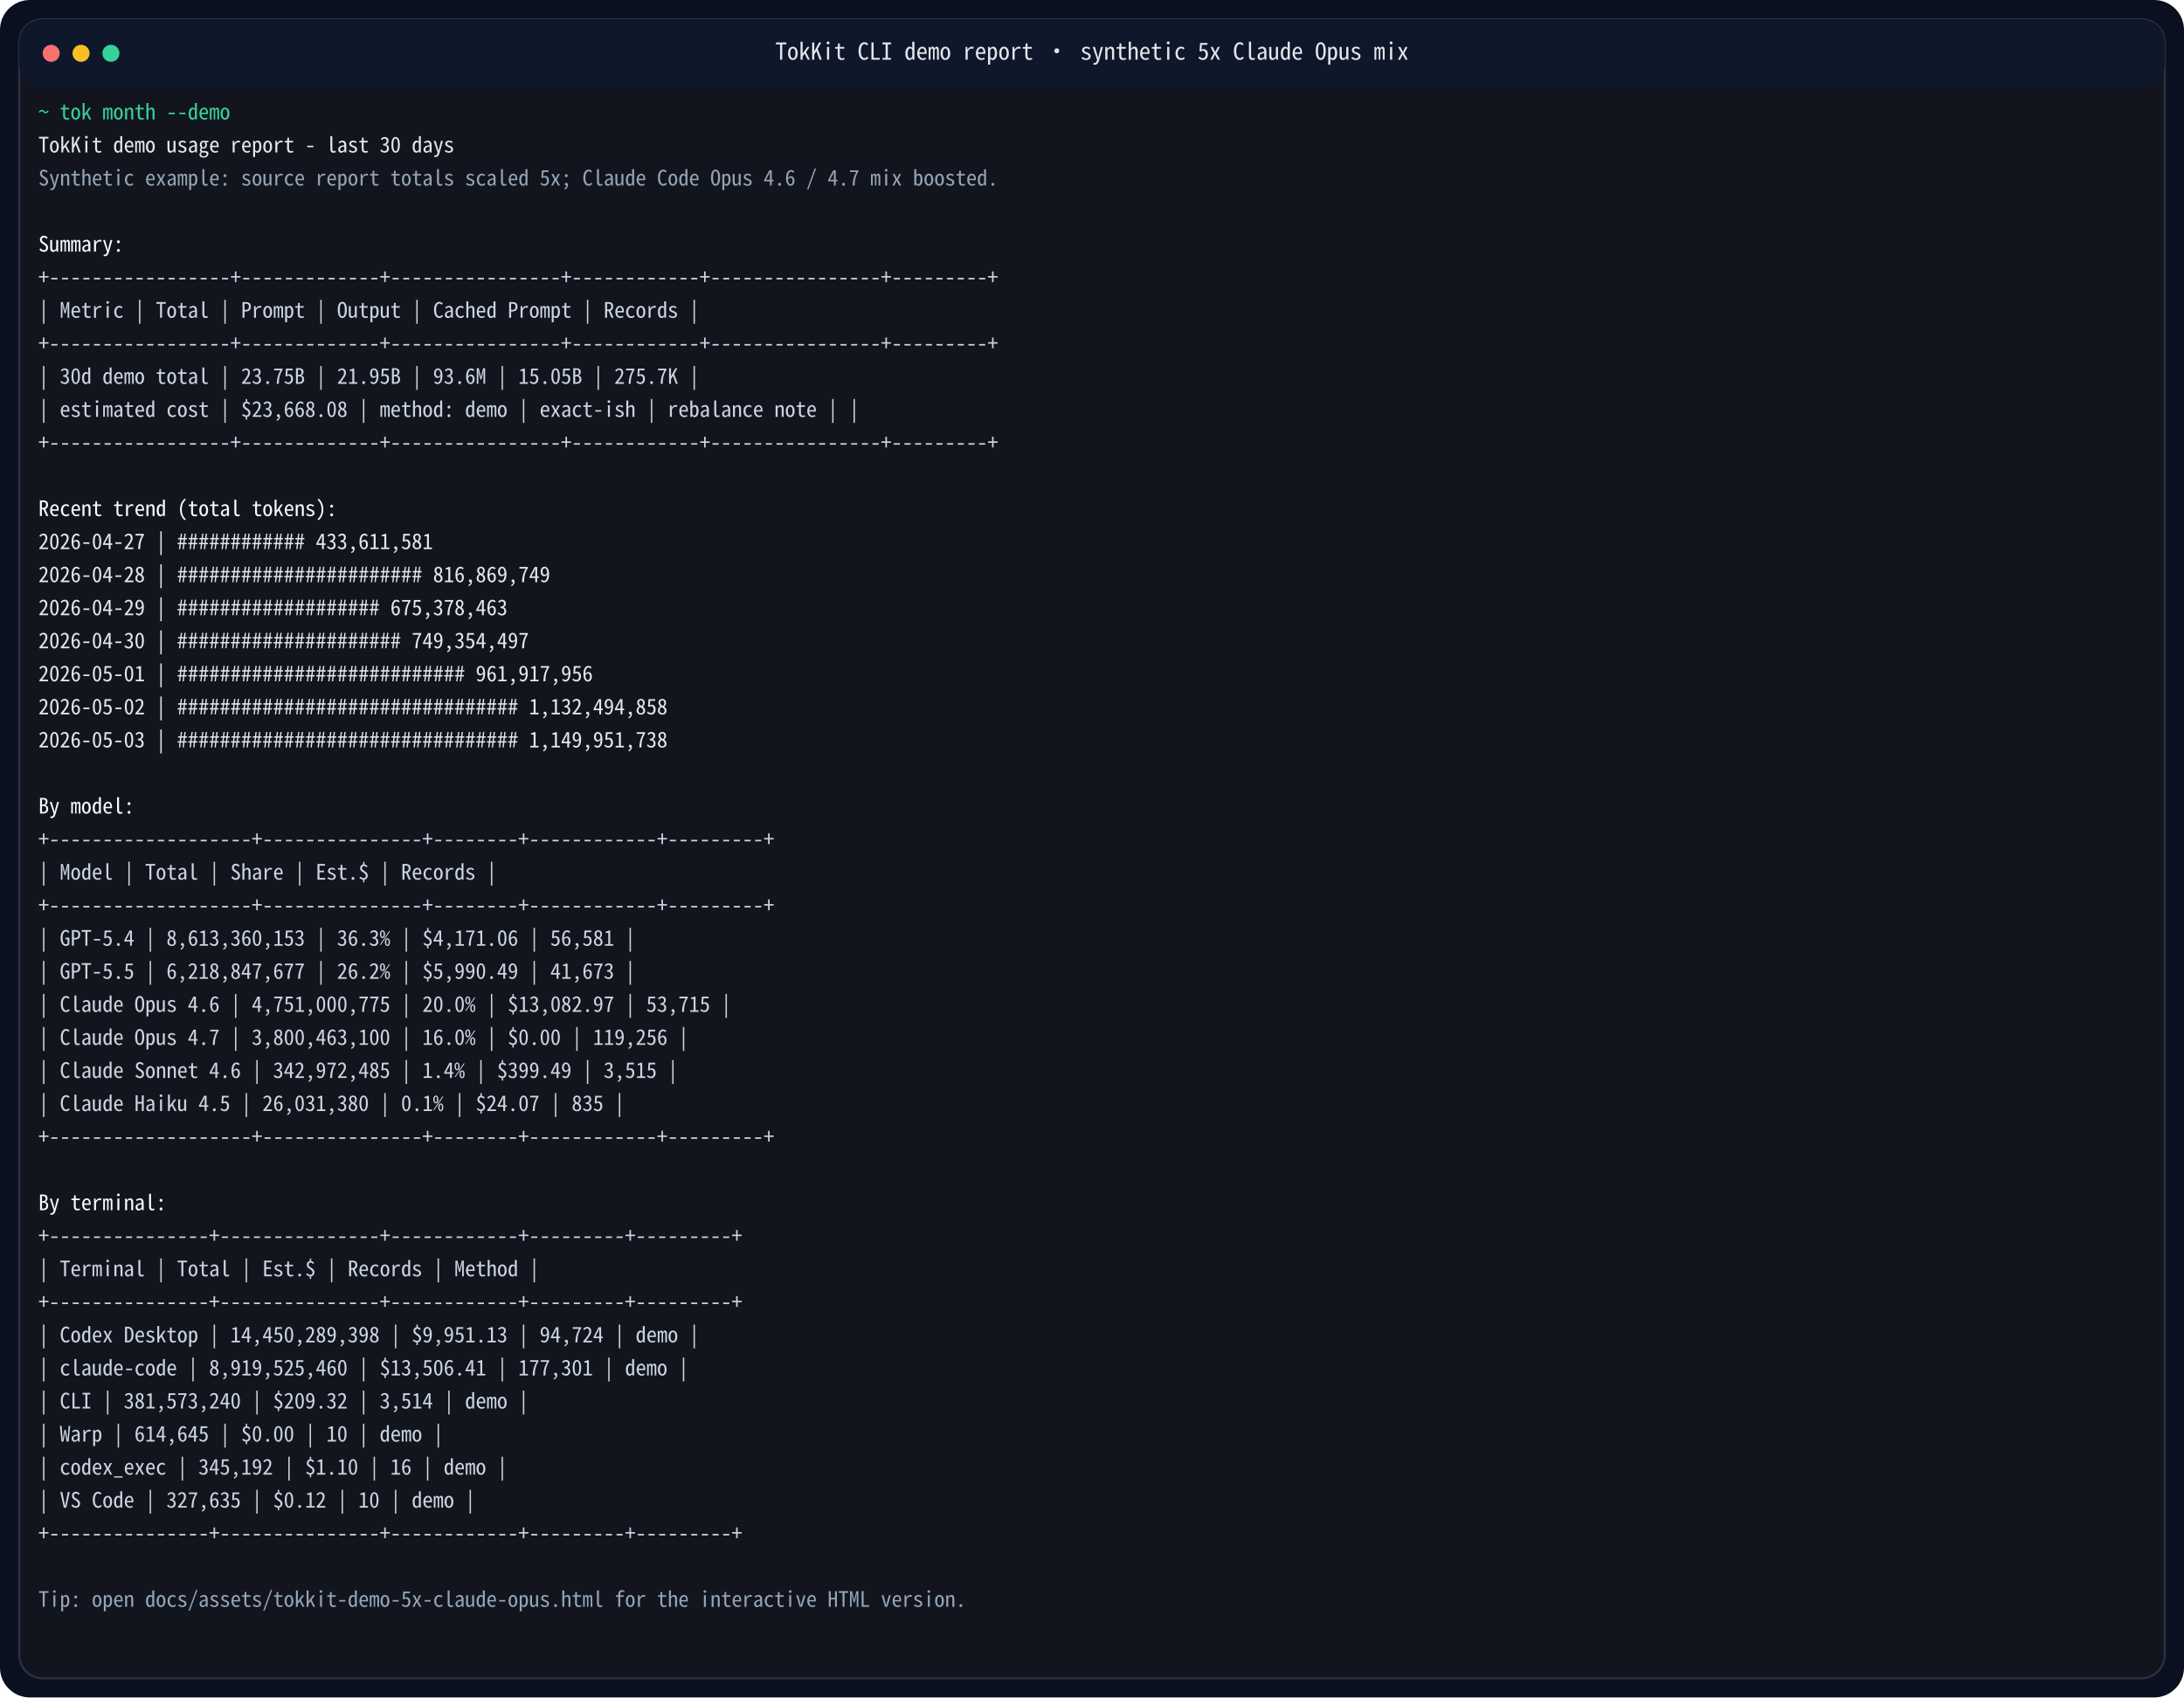
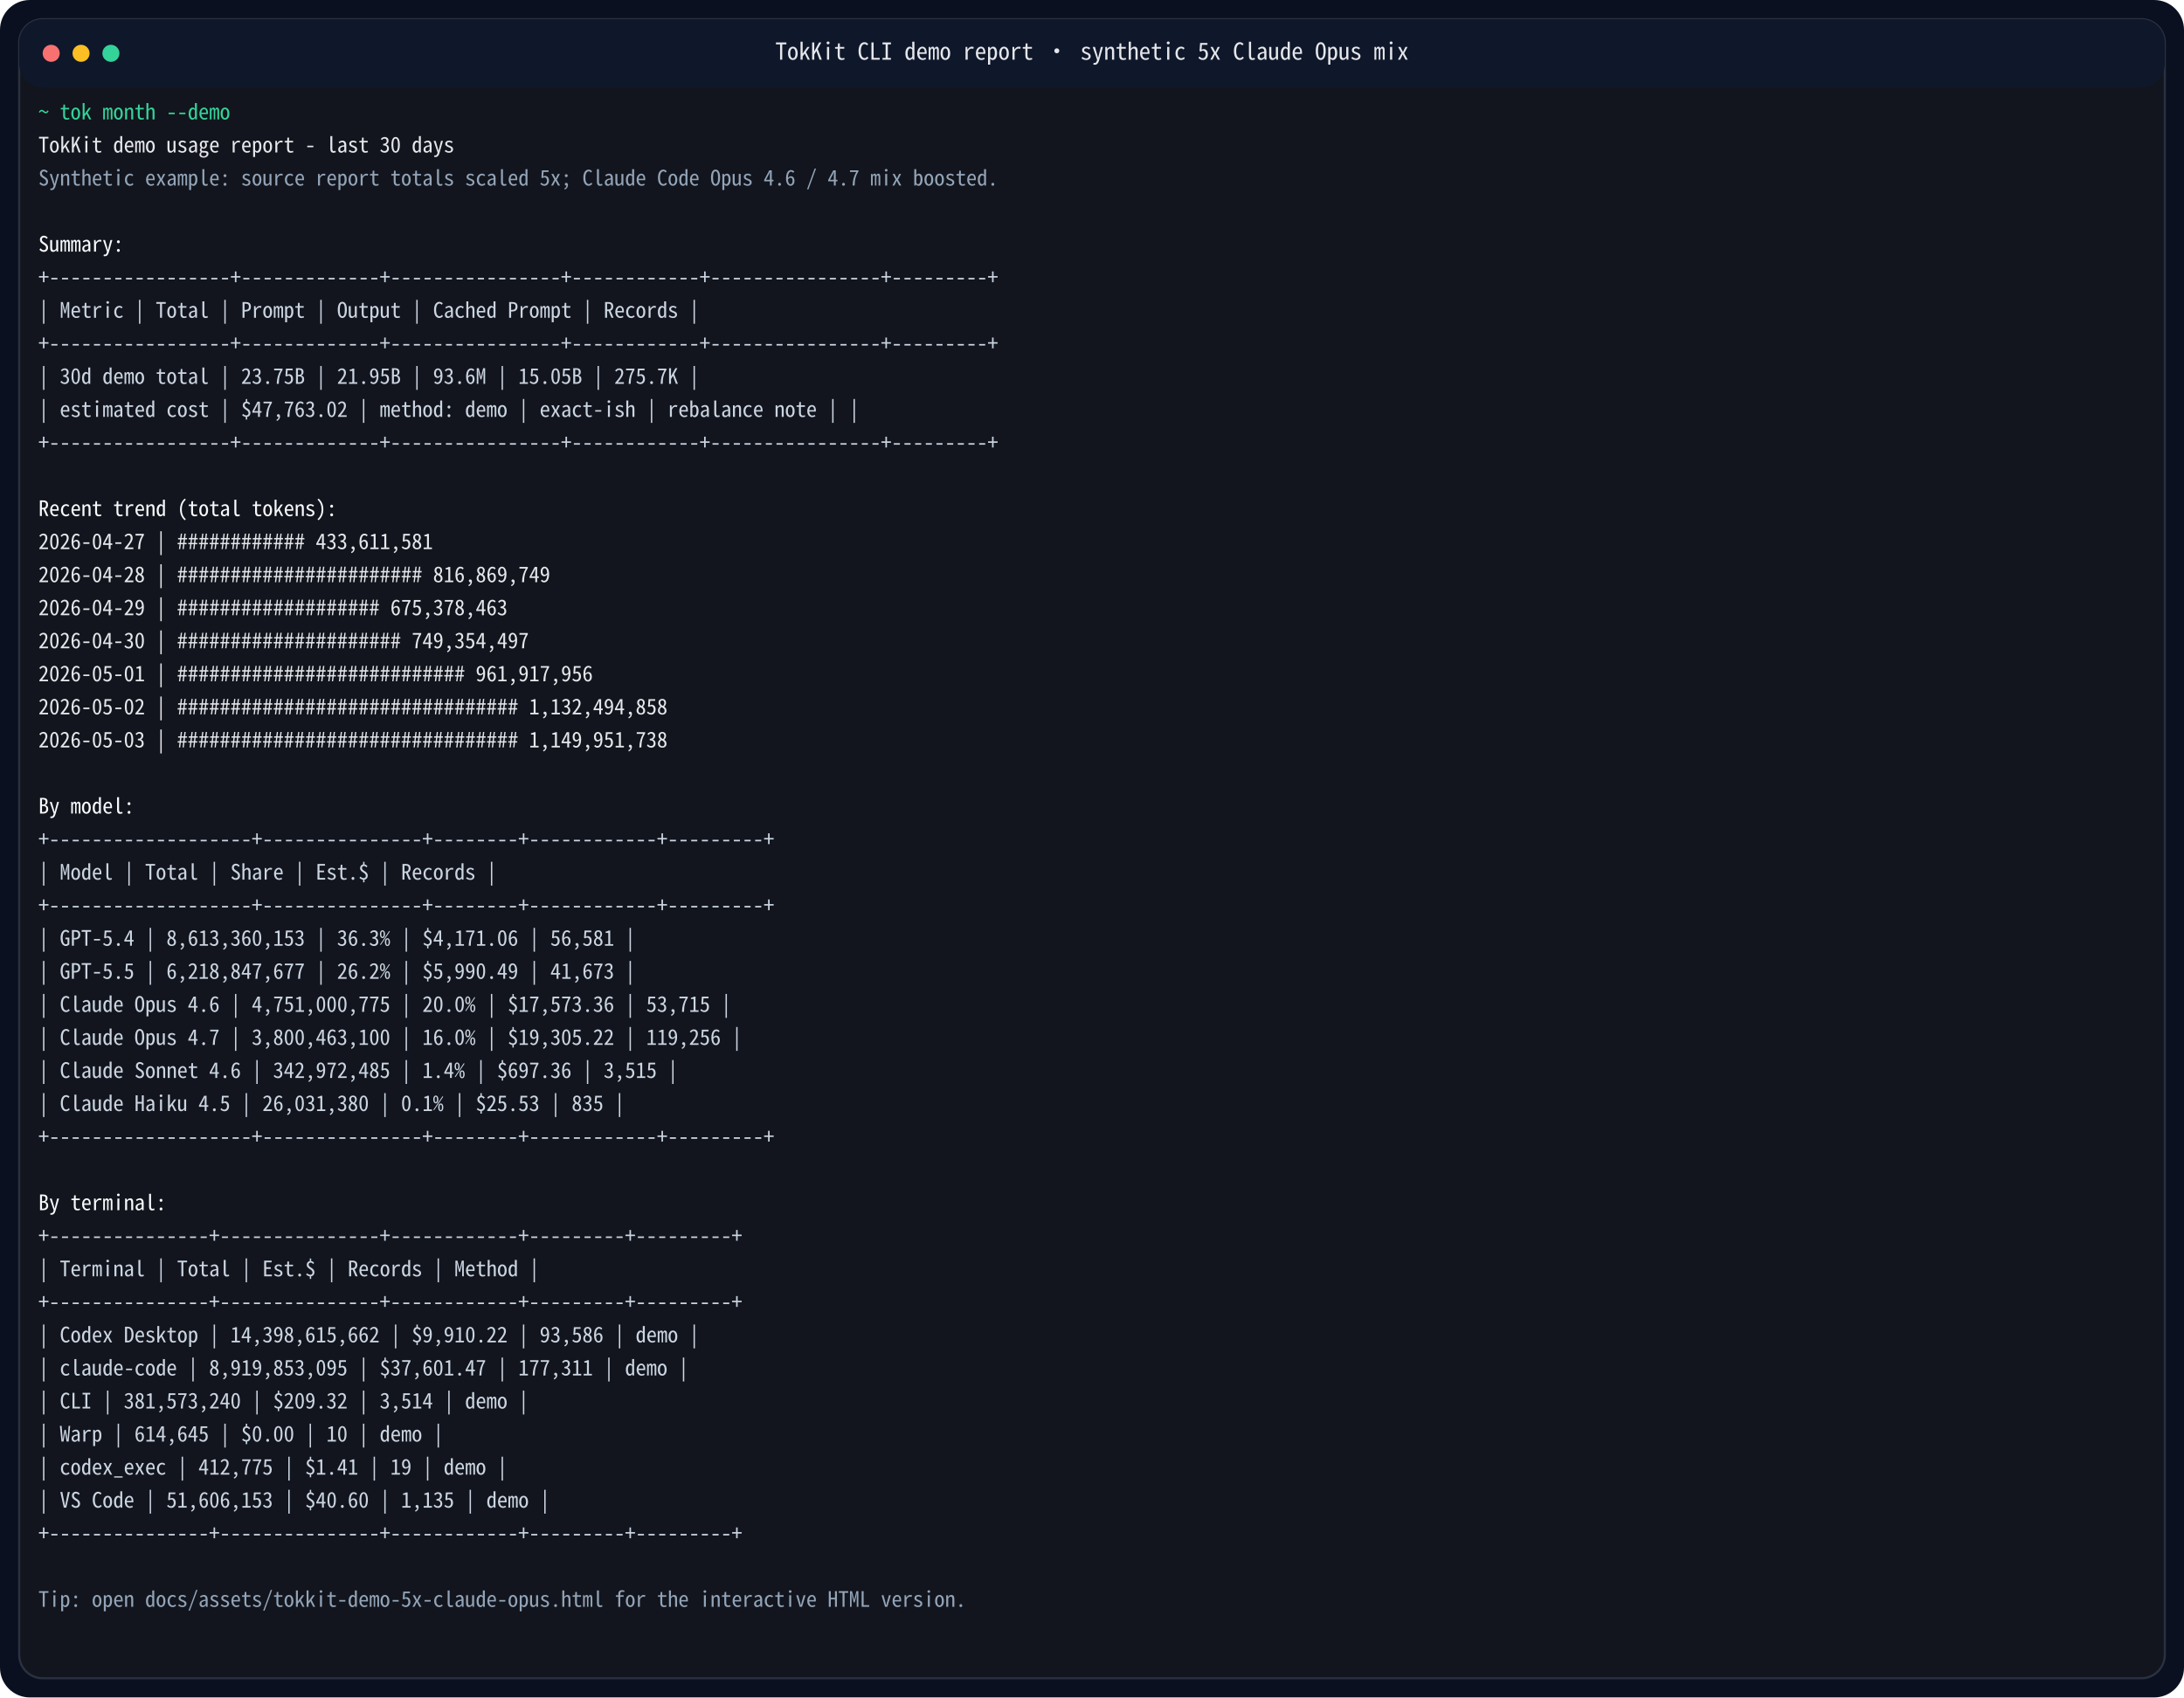
<svg xmlns="http://www.w3.org/2000/svg" width="2048" height="1592" viewBox="0 0 2048 1592" fill="none">
  <rect width="2048" height="1592" rx="28" fill="#0B1020" />
  <rect x="18" y="18" width="2012" height="1556" rx="22" fill="#12151D" stroke="#2A3140" stroke-width="2" />
  <rect x="18" y="18" width="2012" height="64" rx="22" fill="#0F172A" />
  <circle cx="48" cy="50" r="8" fill="#F87171" />
  <circle cx="76" cy="50" r="8" fill="#FBBF24" />
  <circle cx="104" cy="50" r="8" fill="#34D399" />
  <text x="1024" y="56" text-anchor="middle" fill="#E5E7EB" font-family="SFMono-Regular, Menlo, Monaco, Consolas, PingFang SC, Noto Sans Mono CJK SC, monospace" font-size="22">TokKit CLI demo report · synthetic 5x Claude Opus mix</text>
  <text x="36" y="112" fill="#34D399" font-family="SFMono-Regular, Menlo, Monaco, Consolas, PingFang SC, Noto Sans Mono CJK SC, monospace" font-size="20">~  tok month --demo</text>
  <text x="36" y="143" fill="#E5E7EB" font-family="SFMono-Regular, Menlo, Monaco, Consolas, PingFang SC, Noto Sans Mono CJK SC, monospace" font-size="20">TokKit demo usage report - last 30 days</text>
  <text x="36" y="174" fill="#93A4B8" font-family="SFMono-Regular, Menlo, Monaco, Consolas, PingFang SC, Noto Sans Mono CJK SC, monospace" font-size="20">Synthetic example: source report totals scaled 5x; Claude Code Opus 4.6 / 4.7 mix boosted.</text>
  <text x="36" y="205" fill="#E5E7EB" font-family="SFMono-Regular, Menlo, Monaco, Consolas, PingFang SC, Noto Sans Mono CJK SC, monospace" font-size="20" />
  <text x="36" y="236" fill="#F8FAFC" font-family="SFMono-Regular, Menlo, Monaco, Consolas, PingFang SC, Noto Sans Mono CJK SC, monospace" font-size="20">Summary:</text>
  <text x="36" y="267" fill="#CBD5E1" font-family="SFMono-Regular, Menlo, Monaco, Consolas, PingFang SC, Noto Sans Mono CJK SC, monospace" font-size="20">+-----------------+-------------+----------------+------------+----------------+---------+</text>
  <text x="36" y="298" fill="#CBD5E1" font-family="SFMono-Regular, Menlo, Monaco, Consolas, PingFang SC, Noto Sans Mono CJK SC, monospace" font-size="20">| Metric          | Total       | Prompt         | Output     | Cached Prompt  | Records |</text>
  <text x="36" y="329" fill="#CBD5E1" font-family="SFMono-Regular, Menlo, Monaco, Consolas, PingFang SC, Noto Sans Mono CJK SC, monospace" font-size="20">+-----------------+-------------+----------------+------------+----------------+---------+</text>
  <text x="36" y="360" fill="#CBD5E1" font-family="SFMono-Regular, Menlo, Monaco, Consolas, PingFang SC, Noto Sans Mono CJK SC, monospace" font-size="20">| 30d demo total  |      23.75B |         21.95B |      93.6M |         15.05B |  275.7K |</text>
-   <text x="36" y="391" fill="#CBD5E1" font-family="SFMono-Regular, Menlo, Monaco, Consolas, PingFang SC, Noto Sans Mono CJK SC, monospace" font-size="20">| estimated cost  |  $23,668.08 | method: demo   | exact-ish  | rebalance note |         |</text>
+   <text x="36" y="391" fill="#CBD5E1" font-family="SFMono-Regular, Menlo, Monaco, Consolas, PingFang SC, Noto Sans Mono CJK SC, monospace" font-size="20">| estimated cost  |  $47,763.02 | method: demo   | exact-ish  | rebalance note |         |</text>
  <text x="36" y="422" fill="#CBD5E1" font-family="SFMono-Regular, Menlo, Monaco, Consolas, PingFang SC, Noto Sans Mono CJK SC, monospace" font-size="20">+-----------------+-------------+----------------+------------+----------------+---------+</text>
  <text x="36" y="453" fill="#E5E7EB" font-family="SFMono-Regular, Menlo, Monaco, Consolas, PingFang SC, Noto Sans Mono CJK SC, monospace" font-size="20" />
  <text x="36" y="484" fill="#F8FAFC" font-family="SFMono-Regular, Menlo, Monaco, Consolas, PingFang SC, Noto Sans Mono CJK SC, monospace" font-size="20">Recent trend (total tokens):</text>
  <text x="36" y="515" fill="#E5E7EB" font-family="SFMono-Regular, Menlo, Monaco, Consolas, PingFang SC, Noto Sans Mono CJK SC, monospace" font-size="20">2026-04-27 | ############                     433,611,581</text>
  <text x="36" y="546" fill="#E5E7EB" font-family="SFMono-Regular, Menlo, Monaco, Consolas, PingFang SC, Noto Sans Mono CJK SC, monospace" font-size="20">2026-04-28 | #######################          816,869,749</text>
  <text x="36" y="577" fill="#E5E7EB" font-family="SFMono-Regular, Menlo, Monaco, Consolas, PingFang SC, Noto Sans Mono CJK SC, monospace" font-size="20">2026-04-29 | ###################              675,378,463</text>
  <text x="36" y="608" fill="#E5E7EB" font-family="SFMono-Regular, Menlo, Monaco, Consolas, PingFang SC, Noto Sans Mono CJK SC, monospace" font-size="20">2026-04-30 | #####################            749,354,497</text>
  <text x="36" y="639" fill="#E5E7EB" font-family="SFMono-Regular, Menlo, Monaco, Consolas, PingFang SC, Noto Sans Mono CJK SC, monospace" font-size="20">2026-05-01 | ###########################      961,917,956</text>
  <text x="36" y="670" fill="#E5E7EB" font-family="SFMono-Regular, Menlo, Monaco, Consolas, PingFang SC, Noto Sans Mono CJK SC, monospace" font-size="20">2026-05-02 | ################################ 1,132,494,858</text>
  <text x="36" y="701" fill="#E5E7EB" font-family="SFMono-Regular, Menlo, Monaco, Consolas, PingFang SC, Noto Sans Mono CJK SC, monospace" font-size="20">2026-05-03 | ################################ 1,149,951,738</text>
  <text x="36" y="732" fill="#E5E7EB" font-family="SFMono-Regular, Menlo, Monaco, Consolas, PingFang SC, Noto Sans Mono CJK SC, monospace" font-size="20" />
  <text x="36" y="763" fill="#F8FAFC" font-family="SFMono-Regular, Menlo, Monaco, Consolas, PingFang SC, Noto Sans Mono CJK SC, monospace" font-size="20">By model:</text>
  <text x="36" y="794" fill="#CBD5E1" font-family="SFMono-Regular, Menlo, Monaco, Consolas, PingFang SC, Noto Sans Mono CJK SC, monospace" font-size="20">+-------------------+---------------+--------+------------+---------+</text>
  <text x="36" y="825" fill="#CBD5E1" font-family="SFMono-Regular, Menlo, Monaco, Consolas, PingFang SC, Noto Sans Mono CJK SC, monospace" font-size="20">| Model             |         Total |  Share |      Est.$ | Records |</text>
  <text x="36" y="856" fill="#CBD5E1" font-family="SFMono-Regular, Menlo, Monaco, Consolas, PingFang SC, Noto Sans Mono CJK SC, monospace" font-size="20">+-------------------+---------------+--------+------------+---------+</text>
  <text x="36" y="887" fill="#CBD5E1" font-family="SFMono-Regular, Menlo, Monaco, Consolas, PingFang SC, Noto Sans Mono CJK SC, monospace" font-size="20">| GPT-5.4           | 8,613,360,153 |  36.3% |  $4,171.06 |  56,581 |</text>
  <text x="36" y="918" fill="#CBD5E1" font-family="SFMono-Regular, Menlo, Monaco, Consolas, PingFang SC, Noto Sans Mono CJK SC, monospace" font-size="20">| GPT-5.5           | 6,218,847,677 |  26.2% |  $5,990.49 |  41,673 |</text>
-   <text x="36" y="949" fill="#CBD5E1" font-family="SFMono-Regular, Menlo, Monaco, Consolas, PingFang SC, Noto Sans Mono CJK SC, monospace" font-size="20">| Claude Opus 4.6   | 4,751,000,775 |  20.0% | $13,082.97 |  53,715 |</text>
-   <text x="36" y="980" fill="#CBD5E1" font-family="SFMono-Regular, Menlo, Monaco, Consolas, PingFang SC, Noto Sans Mono CJK SC, monospace" font-size="20">| Claude Opus 4.7   | 3,800,463,100 |  16.0% |      $0.00 | 119,256 |</text>
-   <text x="36" y="1011" fill="#CBD5E1" font-family="SFMono-Regular, Menlo, Monaco, Consolas, PingFang SC, Noto Sans Mono CJK SC, monospace" font-size="20">| Claude Sonnet 4.6 |   342,972,485 |   1.4% |    $399.49 |   3,515 |</text>
-   <text x="36" y="1042" fill="#CBD5E1" font-family="SFMono-Regular, Menlo, Monaco, Consolas, PingFang SC, Noto Sans Mono CJK SC, monospace" font-size="20">| Claude Haiku 4.5  |    26,031,380 |   0.1% |     $24.07 |     835 |</text>
+   <text x="36" y="949" fill="#CBD5E1" font-family="SFMono-Regular, Menlo, Monaco, Consolas, PingFang SC, Noto Sans Mono CJK SC, monospace" font-size="20">| Claude Opus 4.6   | 4,751,000,775 |  20.0% | $17,573.36 |  53,715 |</text>
+   <text x="36" y="980" fill="#CBD5E1" font-family="SFMono-Regular, Menlo, Monaco, Consolas, PingFang SC, Noto Sans Mono CJK SC, monospace" font-size="20">| Claude Opus 4.7   | 3,800,463,100 |  16.0% | $19,305.22 | 119,256 |</text>
+   <text x="36" y="1011" fill="#CBD5E1" font-family="SFMono-Regular, Menlo, Monaco, Consolas, PingFang SC, Noto Sans Mono CJK SC, monospace" font-size="20">| Claude Sonnet 4.6 |   342,972,485 |   1.4% |    $697.36 |   3,515 |</text>
+   <text x="36" y="1042" fill="#CBD5E1" font-family="SFMono-Regular, Menlo, Monaco, Consolas, PingFang SC, Noto Sans Mono CJK SC, monospace" font-size="20">| Claude Haiku 4.5  |    26,031,380 |   0.1% |     $25.53 |     835 |</text>
  <text x="36" y="1073" fill="#CBD5E1" font-family="SFMono-Regular, Menlo, Monaco, Consolas, PingFang SC, Noto Sans Mono CJK SC, monospace" font-size="20">+-------------------+---------------+--------+------------+---------+</text>
  <text x="36" y="1104" fill="#E5E7EB" font-family="SFMono-Regular, Menlo, Monaco, Consolas, PingFang SC, Noto Sans Mono CJK SC, monospace" font-size="20" />
  <text x="36" y="1135" fill="#F8FAFC" font-family="SFMono-Regular, Menlo, Monaco, Consolas, PingFang SC, Noto Sans Mono CJK SC, monospace" font-size="20">By terminal:</text>
  <text x="36" y="1166" fill="#CBD5E1" font-family="SFMono-Regular, Menlo, Monaco, Consolas, PingFang SC, Noto Sans Mono CJK SC, monospace" font-size="20">+---------------+---------------+------------+---------+---------+</text>
  <text x="36" y="1197" fill="#CBD5E1" font-family="SFMono-Regular, Menlo, Monaco, Consolas, PingFang SC, Noto Sans Mono CJK SC, monospace" font-size="20">| Terminal      |         Total |      Est.$ | Records | Method  |</text>
  <text x="36" y="1228" fill="#CBD5E1" font-family="SFMono-Regular, Menlo, Monaco, Consolas, PingFang SC, Noto Sans Mono CJK SC, monospace" font-size="20">+---------------+---------------+------------+---------+---------+</text>
-   <text x="36" y="1259" fill="#CBD5E1" font-family="SFMono-Regular, Menlo, Monaco, Consolas, PingFang SC, Noto Sans Mono CJK SC, monospace" font-size="20">| Codex Desktop | 14,450,289,398 |  $9,951.13 |  94,724 | demo    |</text>
-   <text x="36" y="1290" fill="#CBD5E1" font-family="SFMono-Regular, Menlo, Monaco, Consolas, PingFang SC, Noto Sans Mono CJK SC, monospace" font-size="20">| claude-code   | 8,919,525,460 | $13,506.41 | 177,301 | demo    |</text>
+   <text x="36" y="1259" fill="#CBD5E1" font-family="SFMono-Regular, Menlo, Monaco, Consolas, PingFang SC, Noto Sans Mono CJK SC, monospace" font-size="20">| Codex Desktop | 14,398,615,662 |  $9,910.22 |  93,586 | demo    |</text>
+   <text x="36" y="1290" fill="#CBD5E1" font-family="SFMono-Regular, Menlo, Monaco, Consolas, PingFang SC, Noto Sans Mono CJK SC, monospace" font-size="20">| claude-code   | 8,919,853,095 | $37,601.47 | 177,311 | demo    |</text>
  <text x="36" y="1321" fill="#CBD5E1" font-family="SFMono-Regular, Menlo, Monaco, Consolas, PingFang SC, Noto Sans Mono CJK SC, monospace" font-size="20">| CLI           |   381,573,240 |    $209.32 |   3,514 | demo    |</text>
  <text x="36" y="1352" fill="#CBD5E1" font-family="SFMono-Regular, Menlo, Monaco, Consolas, PingFang SC, Noto Sans Mono CJK SC, monospace" font-size="20">| Warp          |       614,645 |      $0.00 |      10 | demo    |</text>
-   <text x="36" y="1383" fill="#CBD5E1" font-family="SFMono-Regular, Menlo, Monaco, Consolas, PingFang SC, Noto Sans Mono CJK SC, monospace" font-size="20">| codex_exec    |       345,192 |      $1.10 |      16 | demo    |</text>
-   <text x="36" y="1414" fill="#CBD5E1" font-family="SFMono-Regular, Menlo, Monaco, Consolas, PingFang SC, Noto Sans Mono CJK SC, monospace" font-size="20">| VS Code       |       327,635 |      $0.12 |      10 | demo    |</text>
+   <text x="36" y="1383" fill="#CBD5E1" font-family="SFMono-Regular, Menlo, Monaco, Consolas, PingFang SC, Noto Sans Mono CJK SC, monospace" font-size="20">| codex_exec    |       412,775 |      $1.41 |      19 | demo    |</text>
+   <text x="36" y="1414" fill="#CBD5E1" font-family="SFMono-Regular, Menlo, Monaco, Consolas, PingFang SC, Noto Sans Mono CJK SC, monospace" font-size="20">| VS Code       |    51,606,153 |     $40.60 |   1,135 | demo    |</text>
  <text x="36" y="1445" fill="#CBD5E1" font-family="SFMono-Regular, Menlo, Monaco, Consolas, PingFang SC, Noto Sans Mono CJK SC, monospace" font-size="20">+---------------+---------------+------------+---------+---------+</text>
  <text x="36" y="1476" fill="#E5E7EB" font-family="SFMono-Regular, Menlo, Monaco, Consolas, PingFang SC, Noto Sans Mono CJK SC, monospace" font-size="20" />
  <text x="36" y="1507" fill="#93A4B8" font-family="SFMono-Regular, Menlo, Monaco, Consolas, PingFang SC, Noto Sans Mono CJK SC, monospace" font-size="20">Tip: open docs/assets/tokkit-demo-5x-claude-opus.html for the interactive HTML version.</text>
</svg>
